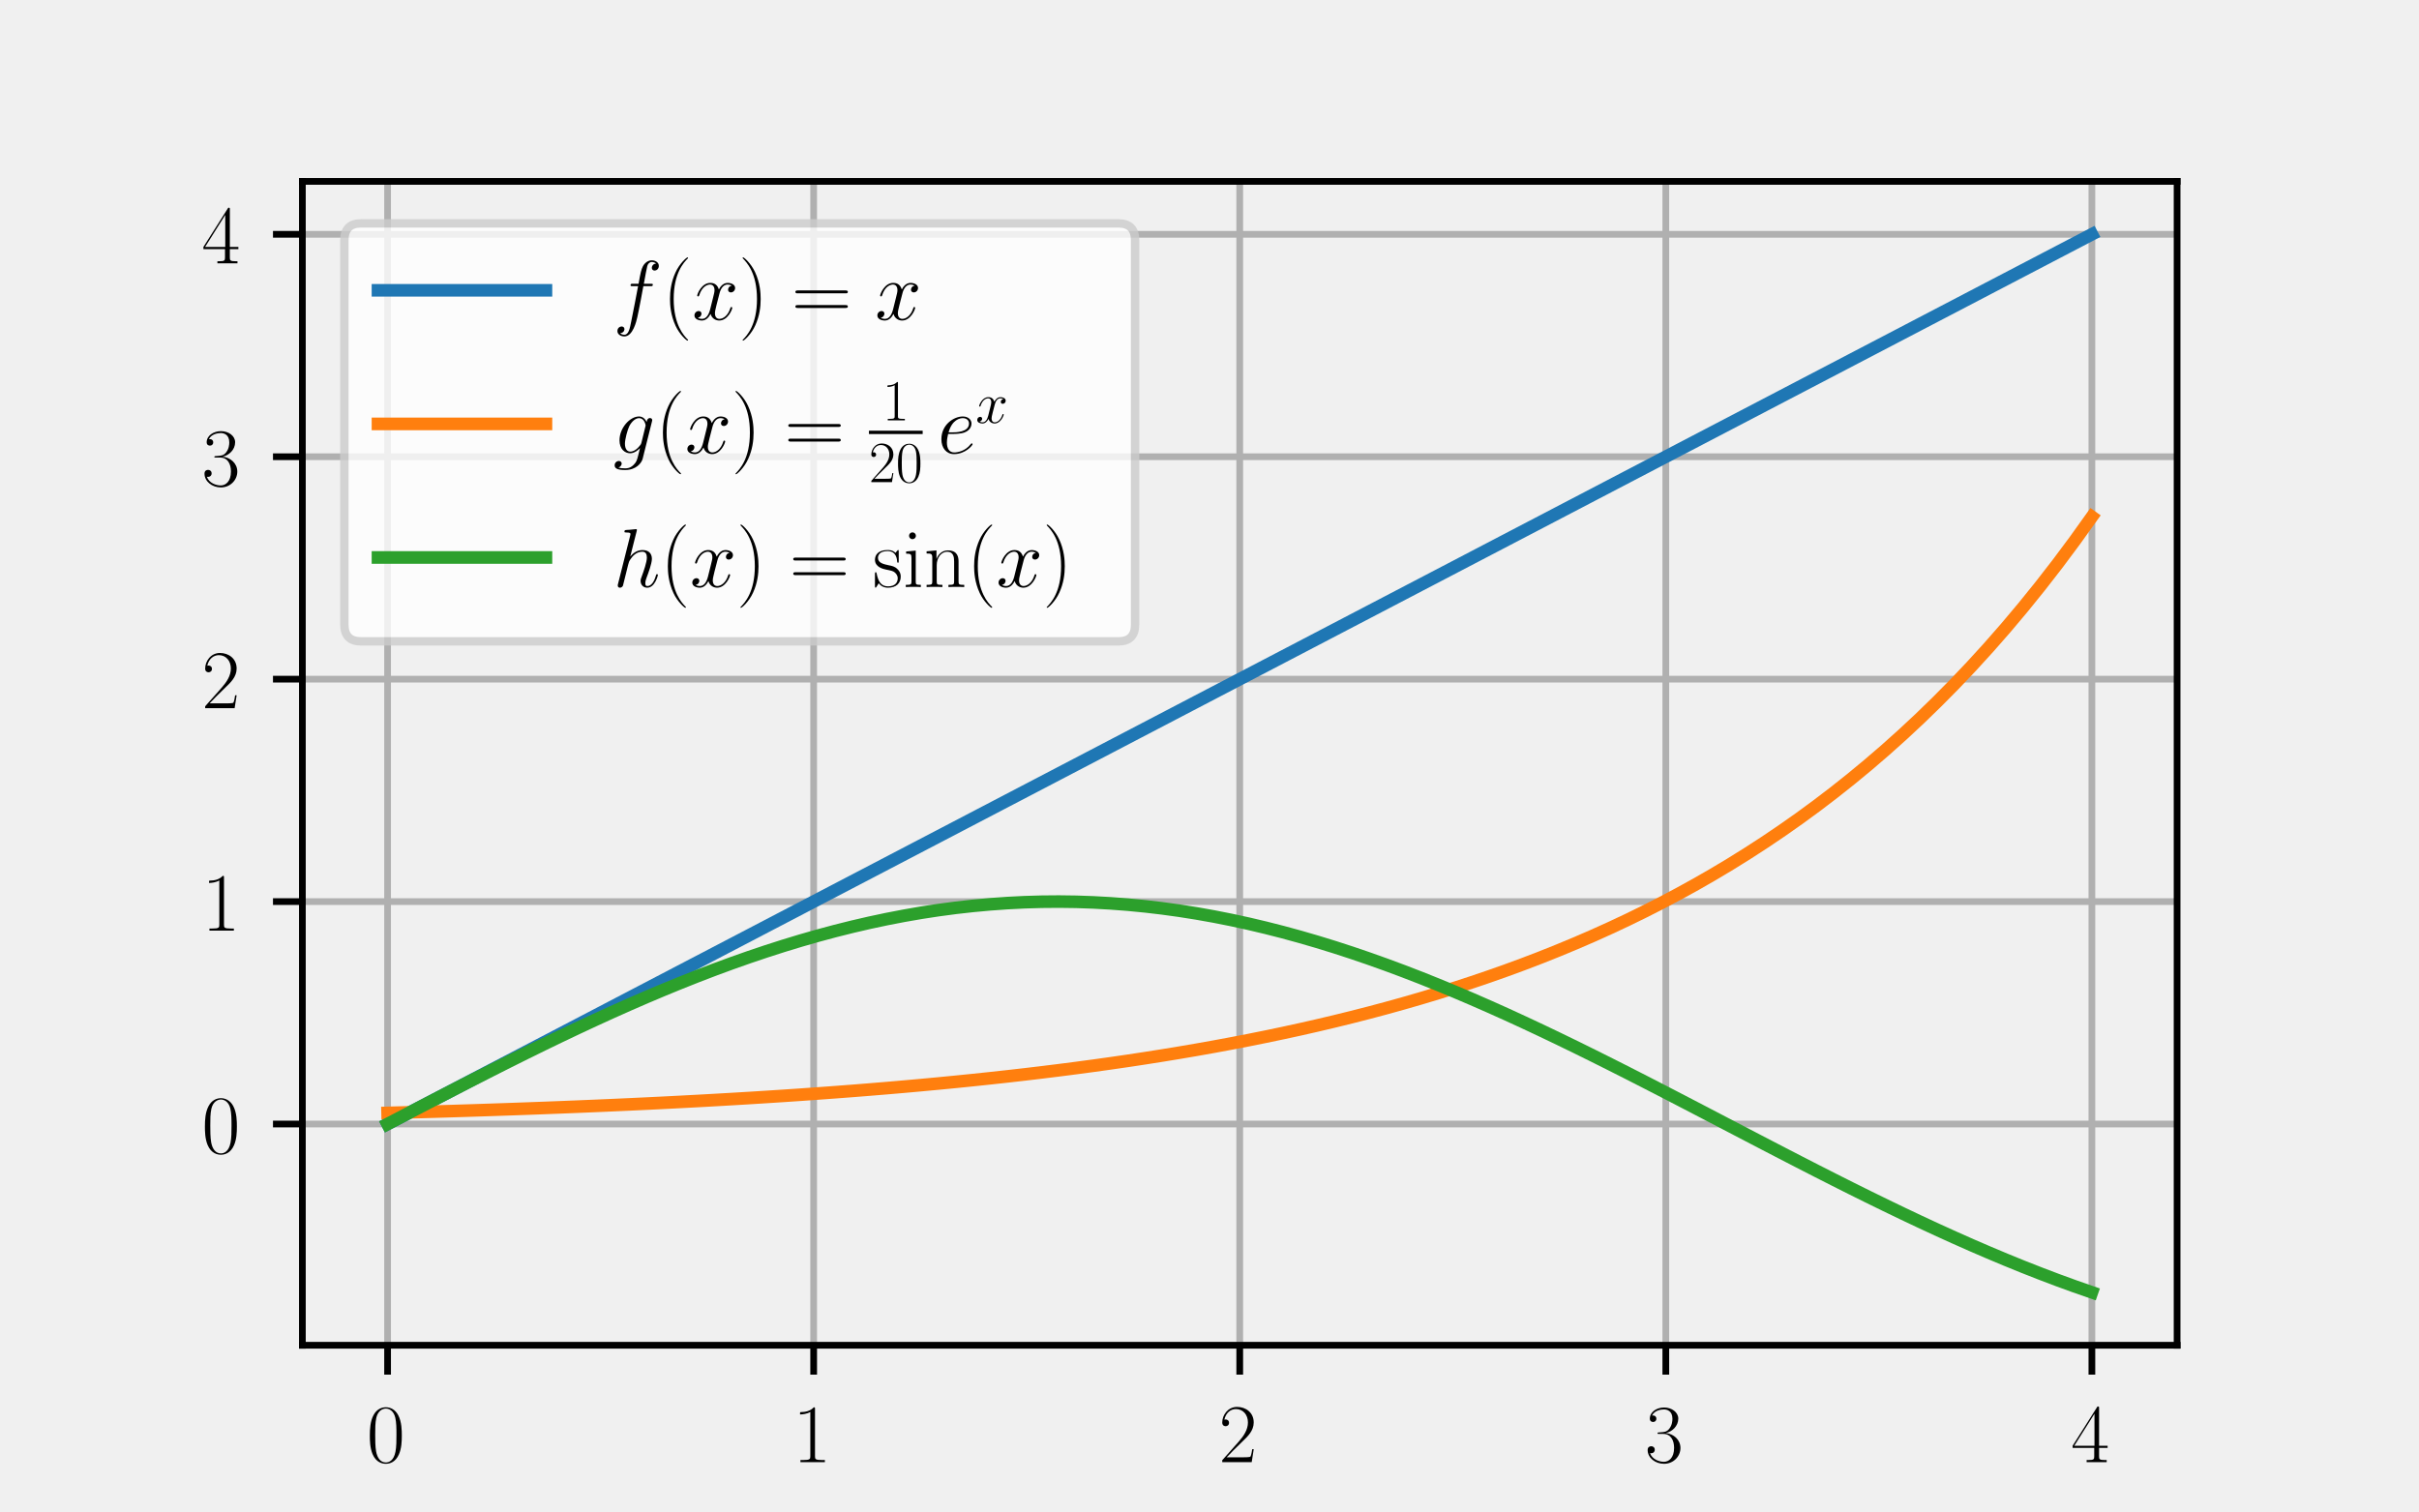
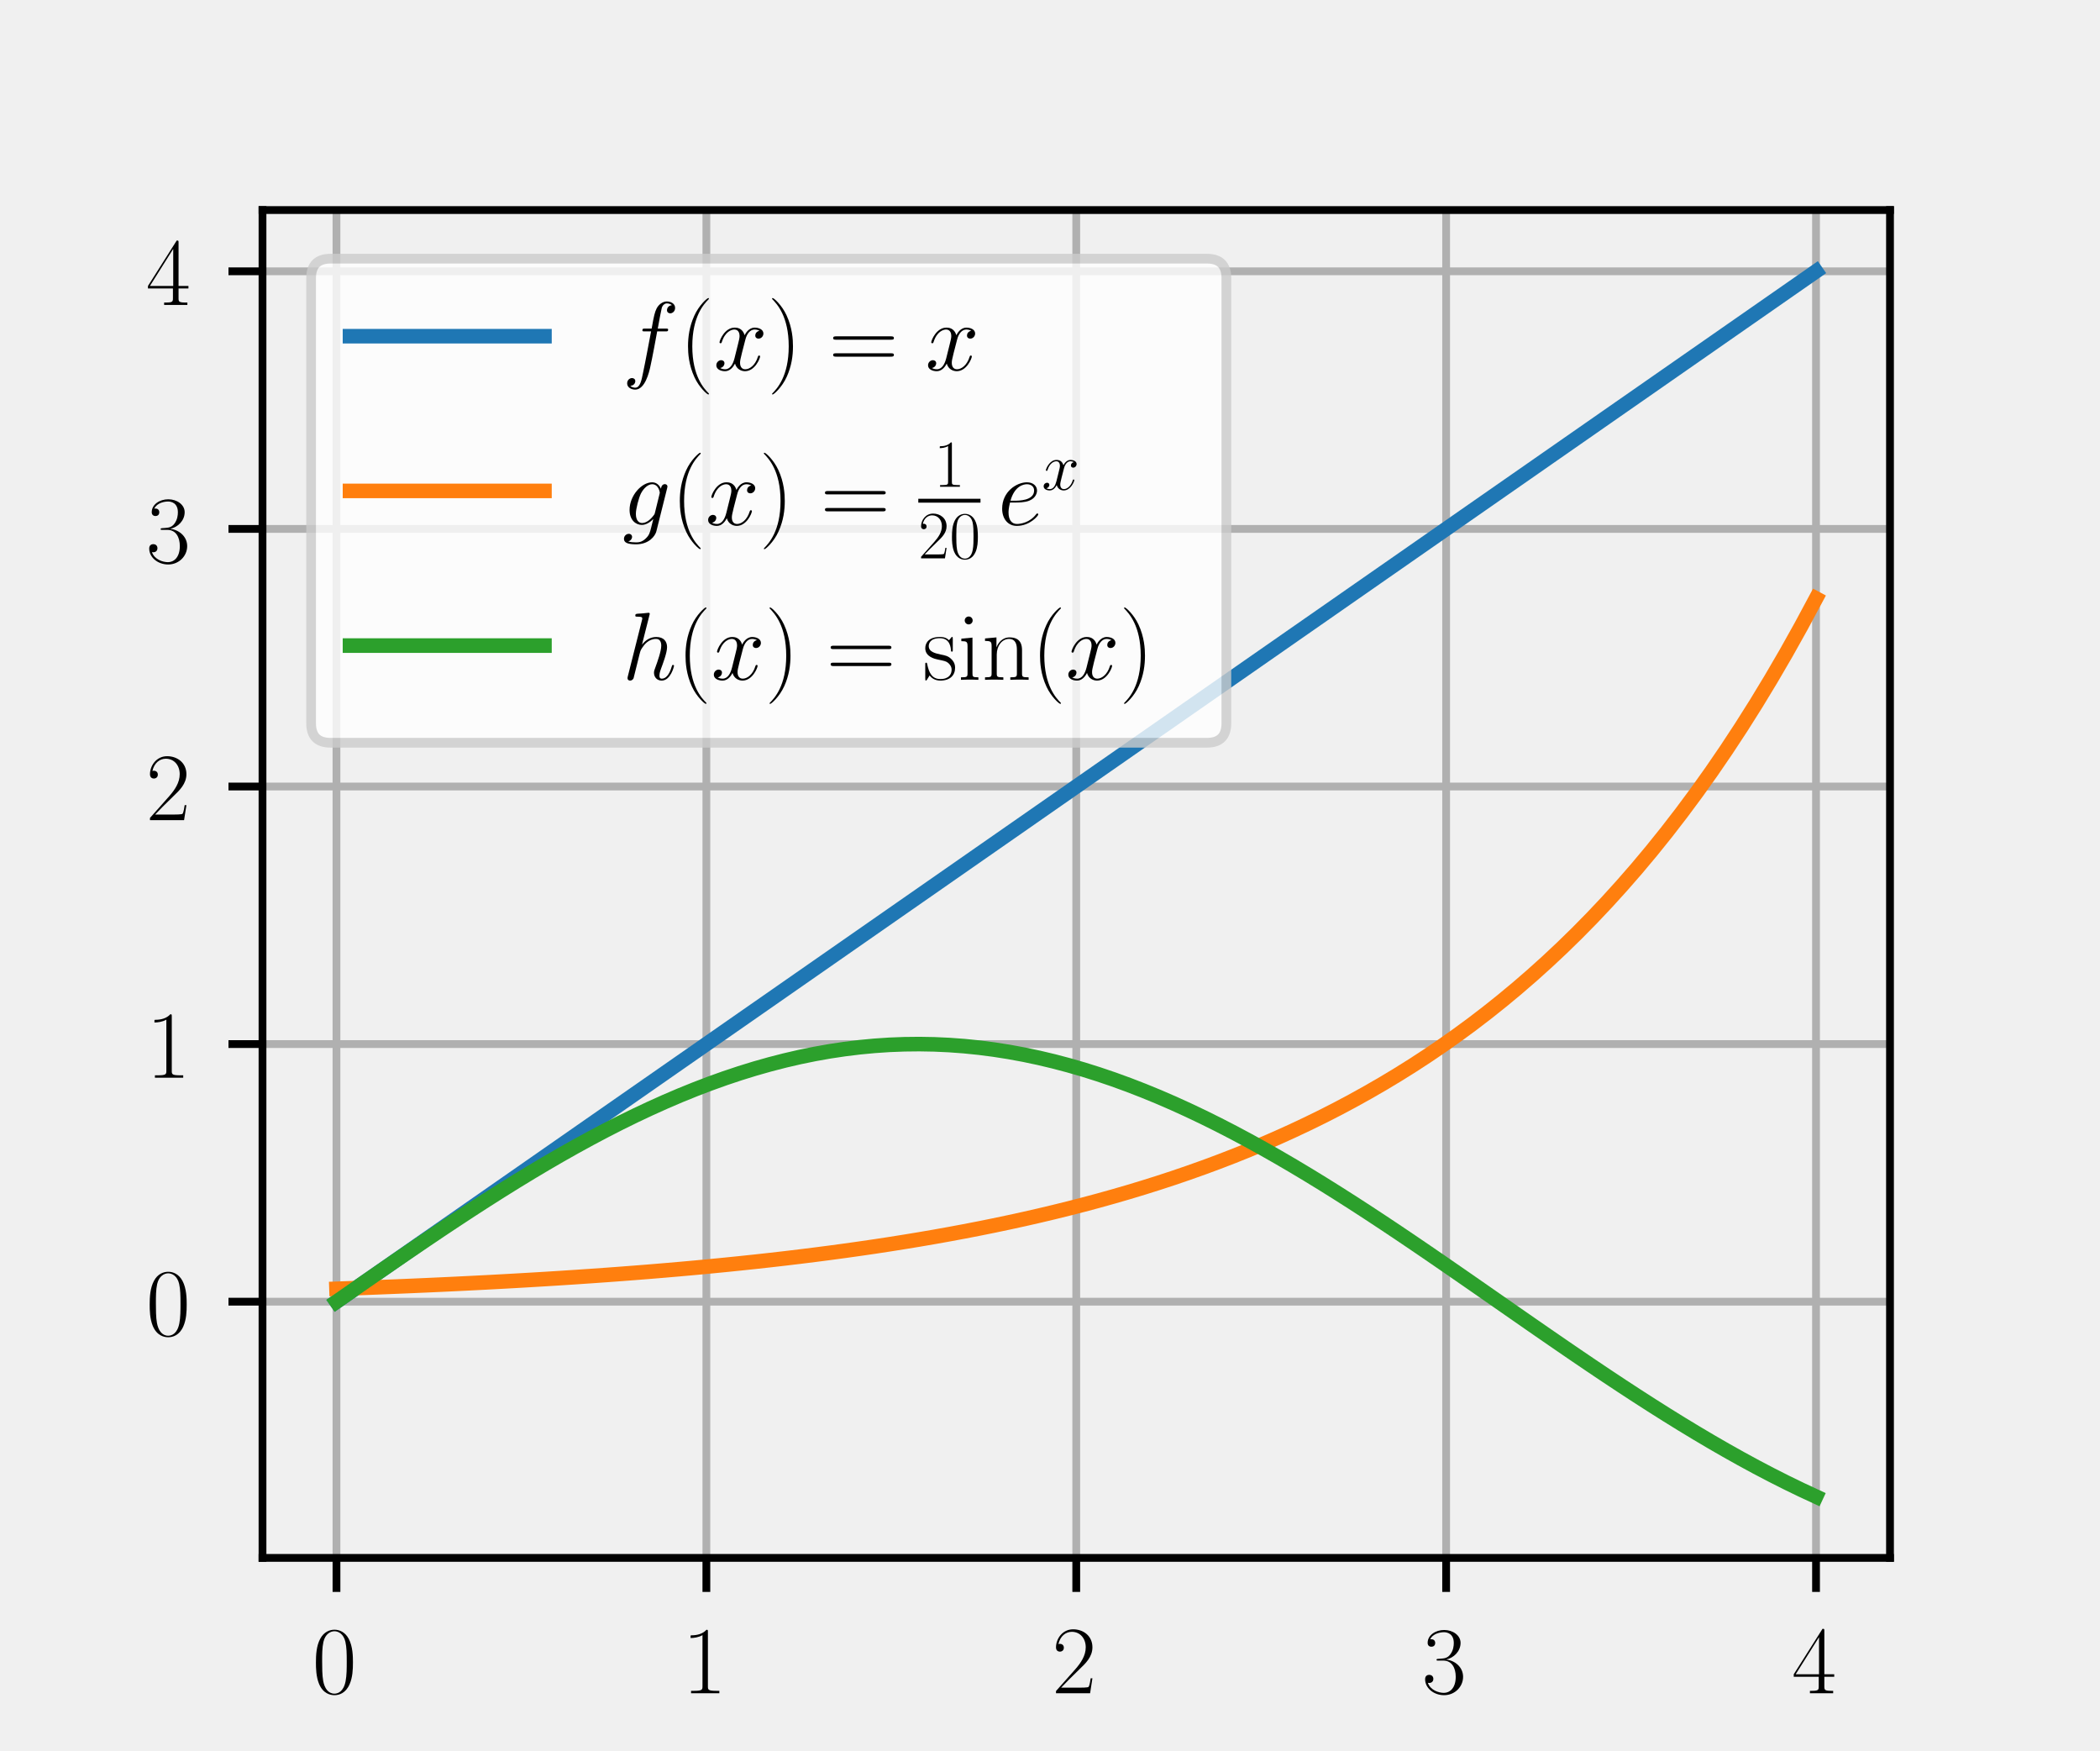
- <svg xmlns="http://www.w3.org/2000/svg" xmlns:xlink="http://www.w3.org/1999/xlink" width="288pt" height="180pt" viewBox="0 0 288 180" version="1.1">
+ <svg xmlns="http://www.w3.org/2000/svg" xmlns:xlink="http://www.w3.org/1999/xlink" width="216pt" height="180pt" viewBox="0 0 216 180" version="1.1">
  <defs>
    <style type="text/css">*{stroke-linejoin: round; stroke-linecap: butt}</style>
  </defs>
  <g id="figure_1">
    <g id="patch_1">
-       <path d="M 0 180  L 288 180  L 288 0  L 0 0  L 0 180  z " style="fill: none" />
+       <path d="M 0 180  L 216 180  L 216 0  L 0 0  L 0 180  z " style="fill: none" />
    </g>
    <g id="axes_1">
      <g id="patch_2">
-         <path d="M 36 160.2  L 259.2 160.2  L 259.2 21.6  L 36 21.6  L 36 160.2  z " style="fill: none" />
+         <path d="M 27 160.2  L 194.4 160.2  L 194.4 21.6  L 27 21.6  L 27 160.2  z " style="fill: none" />
      </g>
      <g id="matplotlib.axis_1">
        <g id="xtick_1">
          <g id="line2d_1">
-             <path d="M 46.145 160.2  L 46.145 21.6  " clip-path="url(#p7aa992597c)" style="fill: none; stroke: #b0b0b0; stroke-width: 0.8; stroke-linecap: square" />
+             <path d="M 34.609 160.2  L 34.609 21.6  " clip-path="url(#pce8ae94ecf)" style="fill: none; stroke: #b0b0b0; stroke-width: 0.8; stroke-linecap: square" />
          </g>
          <g id="line2d_2">
            <defs>
-               <path id="me14496c797" d="M 0 0  L 0 3.5  " style="stroke: #000000; stroke-width: 0.8" />
-             </defs>
-             <g>
-               <use xlink:href="#me14496c797" x="46.145" y="160.2" style="stroke: #000000; stroke-width: 0.8" />
+               <path id="m2f6f4cb714" d="M 0 0  L 0 3.5  " style="stroke: #000000; stroke-width: 0.8" />
+             </defs>
+             <g>
+               <use xlink:href="#m2f6f4cb714" x="34.609" y="160.2" style="stroke: #000000; stroke-width: 0.8" />
            </g>
          </g>
          <g id="text_1">
-             <g transform="translate(43.65479 174.1185) scale(0.1 -0.1)">
+             <g transform="translate(32.11842 174.1185) scale(0.1 -0.1)">
              <defs>
                <path id="CMR17-30" d="M 2688 2025  C 2688 2416 2682 3080 2413 3591  C 2176 4039 1798 4198 1466 4198  C 1158 4198 768 4058 525 3597  C 269 3118 243 2524 243 2025  C 243 1661 250 1106 448 619  C 723 -39 1216 -128 1466 -128  C 1760 -128 2208 -7 2470 600  C 2662 1042 2688 1559 2688 2025  z M 1466 -26  C 1056 -26 813 325 723 812  C 653 1188 653 1738 653 2096  C 653 2588 653 2997 736 3387  C 858 3929 1216 4096 1466 4096  C 1728 4096 2067 3923 2189 3400  C 2272 3036 2278 2607 2278 2096  C 2278 1680 2278 1169 2202 792  C 2067 95 1690 -26 1466 -26  z " transform="scale(0.015625)" />
              </defs>
              <use xlink:href="#CMR17-30" transform="scale(0.996264)" />
            </g>
          </g>
        </g>
        <g id="xtick_2">
          <g id="line2d_3">
-             <path d="M 96.873 160.2  L 96.873 21.6  " clip-path="url(#p7aa992597c)" style="fill: none; stroke: #b0b0b0; stroke-width: 0.8; stroke-linecap: square" />
+             <path d="M 72.655 160.2  L 72.655 21.6  " clip-path="url(#pce8ae94ecf)" style="fill: none; stroke: #b0b0b0; stroke-width: 0.8; stroke-linecap: square" />
          </g>
          <g id="line2d_4">
            <g>
-               <use xlink:href="#me14496c797" x="96.873" y="160.2" style="stroke: #000000; stroke-width: 0.8" />
+               <use xlink:href="#m2f6f4cb714" x="72.655" y="160.2" style="stroke: #000000; stroke-width: 0.8" />
            </g>
          </g>
          <g id="text_2">
-             <g transform="translate(94.38206 174.1185) scale(0.1 -0.1)">
+             <g transform="translate(70.16388 174.1185) scale(0.1 -0.1)">
              <defs>
                <path id="CMR17-31" d="M 1702 4058  C 1702 4192 1696 4192 1606 4192  C 1357 3916 979 3827 621 3827  C 602 3827 570 3827 563 3808  C 557 3795 557 3782 557 3648  C 755 3648 1088 3686 1344 3839  L 1344 461  C 1344 236 1331 160 781 160  L 589 160  L 589 0  C 896 0 1216 0 1523 0  C 1830 0 2150 0 2458 0  L 2458 160  L 2266 160  C 1715 160 1702 230 1702 458  L 1702 4058  z " transform="scale(0.015625)" />
              </defs>
              <use xlink:href="#CMR17-31" transform="scale(0.996264)" />
            </g>
          </g>
        </g>
        <g id="xtick_3">
          <g id="line2d_5">
-             <path d="M 147.6 160.2  L 147.6 21.6  " clip-path="url(#p7aa992597c)" style="fill: none; stroke: #b0b0b0; stroke-width: 0.8; stroke-linecap: square" />
+             <path d="M 110.7 160.2  L 110.7 21.6  " clip-path="url(#pce8ae94ecf)" style="fill: none; stroke: #b0b0b0; stroke-width: 0.8; stroke-linecap: square" />
          </g>
          <g id="line2d_6">
            <g>
-               <use xlink:href="#me14496c797" x="147.6" y="160.2" style="stroke: #000000; stroke-width: 0.8" />
+               <use xlink:href="#m2f6f4cb714" x="110.7" y="160.2" style="stroke: #000000; stroke-width: 0.8" />
            </g>
          </g>
          <g id="text_3">
-             <g transform="translate(145.1093 174.1185) scale(0.1 -0.1)">
+             <g transform="translate(108.2093 174.1185) scale(0.1 -0.1)">
              <defs>
                <path id="CMR17-32" d="M 2669 989  L 2554 989  C 2490 536 2438 459 2413 420  C 2381 369 1920 369 1830 369  L 602 369  C 832 619 1280 1072 1824 1597  C 2214 1967 2669 2402 2669 3035  C 2669 3790 2067 4224 1395 4224  C 691 4224 262 3604 262 3030  C 262 2780 448 2748 525 2748  C 589 2748 781 2787 781 3010  C 781 3207 614 3264 525 3264  C 486 3264 448 3258 422 3245  C 544 3790 915 4058 1306 4058  C 1862 4058 2227 3617 2227 3035  C 2227 2479 1901 2000 1536 1584  L 262 146  L 262 0  L 2515 0  L 2669 989  z " transform="scale(0.015625)" />
              </defs>
              <use xlink:href="#CMR17-32" transform="scale(0.996264)" />
            </g>
          </g>
        </g>
        <g id="xtick_4">
          <g id="line2d_7">
-             <path d="M 198.327 160.2  L 198.327 21.6  " clip-path="url(#p7aa992597c)" style="fill: none; stroke: #b0b0b0; stroke-width: 0.8; stroke-linecap: square" />
+             <path d="M 148.745 160.2  L 148.745 21.6  " clip-path="url(#pce8ae94ecf)" style="fill: none; stroke: #b0b0b0; stroke-width: 0.8; stroke-linecap: square" />
          </g>
          <g id="line2d_8">
            <g>
-               <use xlink:href="#me14496c797" x="198.327" y="160.2" style="stroke: #000000; stroke-width: 0.8" />
+               <use xlink:href="#m2f6f4cb714" x="148.745" y="160.2" style="stroke: #000000; stroke-width: 0.8" />
            </g>
          </g>
          <g id="text_4">
-             <g transform="translate(195.8366 174.1185) scale(0.1 -0.1)">
+             <g transform="translate(146.2548 174.1185) scale(0.1 -0.1)">
              <defs>
                <path id="CMR17-33" d="M 1414 2157  C 1984 2157 2234 1662 2234 1090  C 2234 320 1824 25 1453 25  C 1114 25 563 194 390 693  C 422 680 454 680 486 680  C 640 680 755 782 755 948  C 755 1133 614 1216 486 1216  C 378 1216 211 1165 211 926  C 211 335 787 -128 1466 -128  C 2176 -128 2720 430 2720 1085  C 2720 1707 2208 2157 1600 2227  C 2086 2328 2554 2756 2554 3329  C 2554 3820 2048 4179 1472 4179  C 890 4179 378 3829 378 3329  C 378 3110 544 3072 627 3072  C 762 3072 877 3155 877 3321  C 877 3486 762 3569 627 3569  C 602 3569 570 3569 544 3557  C 730 3959 1235 4032 1459 4032  C 1683 4032 2106 3925 2106 3320  C 2106 3143 2080 2828 1862 2550  C 1670 2304 1453 2304 1242 2284  C 1210 2284 1062 2269 1037 2269  C 992 2263 966 2257 966 2208  C 966 2163 973 2157 1101 2157  L 1414 2157  z " transform="scale(0.015625)" />
              </defs>
              <use xlink:href="#CMR17-33" transform="scale(0.996264)" />
            </g>
          </g>
        </g>
        <g id="xtick_5">
          <g id="line2d_9">
-             <path d="M 249.055 160.2  L 249.055 21.6  " clip-path="url(#p7aa992597c)" style="fill: none; stroke: #b0b0b0; stroke-width: 0.8; stroke-linecap: square" />
+             <path d="M 186.791 160.2  L 186.791 21.6  " clip-path="url(#pce8ae94ecf)" style="fill: none; stroke: #b0b0b0; stroke-width: 0.8; stroke-linecap: square" />
          </g>
          <g id="line2d_10">
            <g>
-               <use xlink:href="#me14496c797" x="249.055" y="160.2" style="stroke: #000000; stroke-width: 0.8" />
+               <use xlink:href="#m2f6f4cb714" x="186.791" y="160.2" style="stroke: #000000; stroke-width: 0.8" />
            </g>
          </g>
          <g id="text_5">
-             <g transform="translate(246.5639 174.1185) scale(0.1 -0.1)">
+             <g transform="translate(184.3002 174.1185) scale(0.1 -0.1)">
              <defs>
                <path id="CMR17-34" d="M 2150 4122  C 2150 4256 2144 4256 2029 4256  L 128 1254  L 128 1088  L 1779 1088  L 1779 457  C 1779 224 1766 160 1318 160  L 1197 160  L 1197 0  C 1402 0 1747 0 1965 0  C 2182 0 2528 0 2733 0  L 2733 160  L 2611 160  C 2163 160 2150 224 2150 457  L 2150 1088  L 2803 1088  L 2803 1254  L 2150 1254  L 2150 4122  z M 1798 3703  L 1798 1254  L 256 1254  L 1798 3703  z " transform="scale(0.015625)" />
              </defs>
              <use xlink:href="#CMR17-34" transform="scale(0.996264)" />
            </g>
          </g>
        </g>
      </g>
      <g id="matplotlib.axis_2">
        <g id="ytick_1">
          <g id="line2d_11">
-             <path d="M 36 133.854  L 259.2 133.854  " clip-path="url(#p7aa992597c)" style="fill: none; stroke: #b0b0b0; stroke-width: 0.8; stroke-linecap: square" />
+             <path d="M 27 133.854  L 194.4 133.854  " clip-path="url(#pce8ae94ecf)" style="fill: none; stroke: #b0b0b0; stroke-width: 0.8; stroke-linecap: square" />
          </g>
          <g id="line2d_12">
            <defs>
-               <path id="m59afa9438f" d="M 0 0  L -3.5 0  " style="stroke: #000000; stroke-width: 0.8" />
-             </defs>
-             <g>
-               <use xlink:href="#m59afa9438f" x="36" y="133.854" style="stroke: #000000; stroke-width: 0.8" />
+               <path id="me699a9e314" d="M 0 0  L -3.5 0  " style="stroke: #000000; stroke-width: 0.8" />
+             </defs>
+             <g>
+               <use xlink:href="#me699a9e314" x="27" y="133.854" style="stroke: #000000; stroke-width: 0.8" />
            </g>
          </g>
          <g id="text_6">
-             <g transform="translate(24.01866 137.3128) scale(0.1 -0.1)">
+             <g transform="translate(15.01867 137.3128) scale(0.1 -0.1)">
              <use xlink:href="#CMR17-30" transform="scale(0.996264)" />
            </g>
          </g>
        </g>
        <g id="ytick_2">
          <g id="line2d_13">
-             <path d="M 36 107.365  L 259.2 107.365  " clip-path="url(#p7aa992597c)" style="fill: none; stroke: #b0b0b0; stroke-width: 0.8; stroke-linecap: square" />
+             <path d="M 27 107.365  L 194.4 107.365  " clip-path="url(#pce8ae94ecf)" style="fill: none; stroke: #b0b0b0; stroke-width: 0.8; stroke-linecap: square" />
          </g>
          <g id="line2d_14">
            <g>
-               <use xlink:href="#m59afa9438f" x="36" y="107.365" style="stroke: #000000; stroke-width: 0.8" />
+               <use xlink:href="#me699a9e314" x="27" y="107.365" style="stroke: #000000; stroke-width: 0.8" />
            </g>
          </g>
          <g id="text_7">
-             <g transform="translate(24.01866 110.8244) scale(0.1 -0.1)">
+             <g transform="translate(15.01867 110.8244) scale(0.1 -0.1)">
              <use xlink:href="#CMR17-31" transform="scale(0.996264)" />
            </g>
          </g>
        </g>
        <g id="ytick_3">
          <g id="line2d_15">
-             <path d="M 36 80.877  L 259.2 80.877  " clip-path="url(#p7aa992597c)" style="fill: none; stroke: #b0b0b0; stroke-width: 0.8; stroke-linecap: square" />
+             <path d="M 27 80.877  L 194.4 80.877  " clip-path="url(#pce8ae94ecf)" style="fill: none; stroke: #b0b0b0; stroke-width: 0.8; stroke-linecap: square" />
          </g>
          <g id="line2d_16">
            <g>
-               <use xlink:href="#m59afa9438f" x="36" y="80.877" style="stroke: #000000; stroke-width: 0.8" />
+               <use xlink:href="#me699a9e314" x="27" y="80.877" style="stroke: #000000; stroke-width: 0.8" />
            </g>
          </g>
          <g id="text_8">
-             <g transform="translate(24.01866 84.33601) scale(0.1 -0.1)">
+             <g transform="translate(15.01867 84.33601) scale(0.1 -0.1)">
              <use xlink:href="#CMR17-32" transform="scale(0.996264)" />
            </g>
          </g>
        </g>
        <g id="ytick_4">
          <g id="line2d_17">
-             <path d="M 36 54.388  L 259.2 54.388  " clip-path="url(#p7aa992597c)" style="fill: none; stroke: #b0b0b0; stroke-width: 0.8; stroke-linecap: square" />
+             <path d="M 27 54.388  L 194.4 54.388  " clip-path="url(#pce8ae94ecf)" style="fill: none; stroke: #b0b0b0; stroke-width: 0.8; stroke-linecap: square" />
          </g>
          <g id="line2d_18">
            <g>
-               <use xlink:href="#m59afa9438f" x="36" y="54.388" style="stroke: #000000; stroke-width: 0.8" />
+               <use xlink:href="#me699a9e314" x="27" y="54.388" style="stroke: #000000; stroke-width: 0.8" />
            </g>
          </g>
          <g id="text_9">
-             <g transform="translate(24.01866 57.84763) scale(0.1 -0.1)">
+             <g transform="translate(15.01867 57.84763) scale(0.1 -0.1)">
              <use xlink:href="#CMR17-33" transform="scale(0.996264)" />
            </g>
          </g>
        </g>
        <g id="ytick_5">
          <g id="line2d_19">
-             <path d="M 36 27.9  L 259.2 27.9  " clip-path="url(#p7aa992597c)" style="fill: none; stroke: #b0b0b0; stroke-width: 0.8; stroke-linecap: square" />
+             <path d="M 27 27.9  L 194.4 27.9  " clip-path="url(#pce8ae94ecf)" style="fill: none; stroke: #b0b0b0; stroke-width: 0.8; stroke-linecap: square" />
          </g>
          <g id="line2d_20">
            <g>
-               <use xlink:href="#m59afa9438f" x="36" y="27.9" style="stroke: #000000; stroke-width: 0.8" />
+               <use xlink:href="#me699a9e314" x="27" y="27.9" style="stroke: #000000; stroke-width: 0.8" />
            </g>
          </g>
          <g id="text_10">
-             <g transform="translate(24.01866 31.35925) scale(0.1 -0.1)">
+             <g transform="translate(15.01867 31.35925) scale(0.1 -0.1)">
              <use xlink:href="#CMR17-34" transform="scale(0.996264)" />
            </g>
          </g>
        </g>
      </g>
      <g id="line2d_21">
-         <path d="M 46.145 133.854  L 48.195 132.783  L 50.245 131.713  L 52.294 130.643  L 54.344 129.573  L 56.393 128.502  L 58.443 127.432  L 60.493 126.362  L 62.542 125.292  L 64.592 124.221  L 66.641 123.151  L 68.691 122.081  L 70.74 121.011  L 72.79 119.94  L 74.84 118.87  L 76.889 117.8  L 78.939 116.73  L 80.988 115.659  L 83.038 114.589  L 85.088 113.519  L 87.137 112.449  L 89.187 111.379  L 91.236 110.308  L 93.286 109.238  L 95.336 108.168  L 97.385 107.098  L 99.435 106.027  L 101.484 104.957  L 103.534 103.887  L 105.583 102.817  L 107.633 101.746  L 109.683 100.676  L 111.732 99.606  L 113.782 98.536  L 115.831 97.465  L 117.881 96.395  L 119.931 95.325  L 121.98 94.255  L 124.03 93.184  L 126.079 92.114  L 128.129 91.044  L 130.179 89.974  L 132.228 88.904  L 134.278 87.833  L 136.327 86.763  L 138.377 85.693  L 140.426 84.623  L 142.476 83.552  L 144.526 82.482  L 146.575 81.412  L 148.625 80.342  L 150.674 79.271  L 152.724 78.201  L 154.774 77.131  L 156.823 76.061  L 158.873 74.99  L 160.922 73.92  L 162.972 72.85  L 165.021 71.78  L 167.071 70.71  L 169.121 69.639  L 171.17 68.569  L 173.22 67.499  L 175.269 66.429  L 177.319 65.358  L 179.369 64.288  L 181.418 63.218  L 183.468 62.148  L 185.517 61.077  L 187.567 60.007  L 189.617 58.937  L 191.666 57.867  L 193.716 56.796  L 195.765 55.726  L 197.815 54.656  L 199.864 53.586  L 201.914 52.515  L 203.964 51.445  L 206.013 50.375  L 208.063 49.305  L 210.112 48.235  L 212.162 47.164  L 214.212 46.094  L 216.261 45.024  L 218.311 43.954  L 220.36 42.883  L 222.41 41.813  L 224.46 40.743  L 226.509 39.673  L 228.559 38.602  L 230.608 37.532  L 232.658 36.462  L 234.707 35.392  L 236.757 34.321  L 238.807 33.251  L 240.856 32.181  L 242.906 31.111  L 244.955 30.04  L 247.005 28.97  L 249.055 27.9  " clip-path="url(#p7aa992597c)" style="fill: none; stroke: #1f77b4; stroke-width: 1.5; stroke-linecap: square" />
+         <path d="M 34.609 133.854  L 36.146 132.783  L 37.683 131.713  L 39.221 130.643  L 40.758 129.573  L 42.295 128.502  L 43.832 127.432  L 45.369 126.362  L 46.907 125.292  L 48.444 124.221  L 49.981 123.151  L 51.518 122.081  L 53.055 121.011  L 54.593 119.94  L 56.13 118.87  L 57.667 117.8  L 59.204 116.73  L 60.741 115.659  L 62.279 114.589  L 63.816 113.519  L 65.353 112.449  L 66.89 111.379  L 68.427 110.308  L 69.964 109.238  L 71.502 108.168  L 73.039 107.098  L 74.576 106.027  L 76.113 104.957  L 77.65 103.887  L 79.188 102.817  L 80.725 101.746  L 82.262 100.676  L 83.799 99.606  L 85.336 98.536  L 86.874 97.465  L 88.411 96.395  L 89.948 95.325  L 91.485 94.255  L 93.022 93.184  L 94.56 92.114  L 96.097 91.044  L 97.634 89.974  L 99.171 88.904  L 100.708 87.833  L 102.245 86.763  L 103.783 85.693  L 105.32 84.623  L 106.857 83.552  L 108.394 82.482  L 109.931 81.412  L 111.469 80.342  L 113.006 79.271  L 114.543 78.201  L 116.08 77.131  L 117.617 76.061  L 119.155 74.99  L 120.692 73.92  L 122.229 72.85  L 123.766 71.78  L 125.303 70.71  L 126.84 69.639  L 128.378 68.569  L 129.915 67.499  L 131.452 66.429  L 132.989 65.358  L 134.526 64.288  L 136.064 63.218  L 137.601 62.148  L 139.138 61.077  L 140.675 60.007  L 142.212 58.937  L 143.75 57.867  L 145.287 56.796  L 146.824 55.726  L 148.361 54.656  L 149.898 53.586  L 151.436 52.515  L 152.973 51.445  L 154.51 50.375  L 156.047 49.305  L 157.584 48.235  L 159.121 47.164  L 160.659 46.094  L 162.196 45.024  L 163.733 43.954  L 165.27 42.883  L 166.807 41.813  L 168.345 40.743  L 169.882 39.673  L 171.419 38.602  L 172.956 37.532  L 174.493 36.462  L 176.031 35.392  L 177.568 34.321  L 179.105 33.251  L 180.642 32.181  L 182.179 31.111  L 183.717 30.04  L 185.254 28.97  L 186.791 27.9  " clip-path="url(#pce8ae94ecf)" style="fill: none; stroke: #1f77b4; stroke-width: 1.5; stroke-linecap: square" />
      </g>
      <g id="line2d_22">
-         <path d="M 46.145 132.529  L 48.195 132.475  L 50.245 132.418  L 52.294 132.358  L 54.344 132.297  L 56.393 132.233  L 58.443 132.166  L 60.493 132.096  L 62.542 132.024  L 64.592 131.948  L 66.641 131.87  L 68.691 131.788  L 70.74 131.703  L 72.79 131.614  L 74.84 131.522  L 76.889 131.426  L 78.939 131.326  L 80.988 131.221  L 83.038 131.113  L 85.088 131  L 87.137 130.882  L 89.187 130.76  L 91.236 130.632  L 93.286 130.499  L 95.336 130.361  L 97.385 130.217  L 99.435 130.067  L 101.484 129.911  L 103.534 129.748  L 105.583 129.579  L 107.633 129.403  L 109.683 129.219  L 111.732 129.028  L 113.782 128.829  L 115.831 128.622  L 117.881 128.406  L 119.931 128.182  L 121.98 127.948  L 124.03 127.704  L 126.079 127.451  L 128.129 127.187  L 130.179 126.912  L 132.228 126.626  L 134.278 126.328  L 136.327 126.017  L 138.377 125.694  L 140.426 125.358  L 142.476 125.008  L 144.526 124.643  L 146.575 124.263  L 148.625 123.868  L 150.674 123.456  L 152.724 123.027  L 154.774 122.581  L 156.823 122.116  L 158.873 121.632  L 160.922 121.128  L 162.972 120.603  L 165.021 120.057  L 167.071 119.488  L 169.121 118.896  L 171.17 118.279  L 173.22 117.637  L 175.269 116.968  L 177.319 116.272  L 179.369 115.547  L 181.418 114.793  L 183.468 114.007  L 185.517 113.188  L 187.567 112.336  L 189.617 111.449  L 191.666 110.525  L 193.716 109.564  L 195.765 108.562  L 197.815 107.519  L 199.864 106.433  L 201.914 105.303  L 203.964 104.126  L 206.013 102.9  L 208.063 101.624  L 210.112 100.295  L 212.162 98.911  L 214.212 97.47  L 216.261 95.97  L 218.311 94.408  L 220.36 92.782  L 222.41 91.088  L 224.46 89.325  L 226.509 87.489  L 228.559 85.578  L 230.608 83.587  L 232.658 81.515  L 234.707 79.357  L 236.757 77.11  L 238.807 74.77  L 240.856 72.334  L 242.906 69.797  L 244.955 67.156  L 247.005 64.406  L 249.055 61.543  " clip-path="url(#p7aa992597c)" style="fill: none; stroke: #ff7f0e; stroke-width: 1.5; stroke-linecap: square" />
+         <path d="M 34.609 132.529  L 36.146 132.475  L 37.683 132.418  L 39.221 132.358  L 40.758 132.297  L 42.295 132.233  L 43.832 132.166  L 45.369 132.096  L 46.907 132.024  L 48.444 131.948  L 49.981 131.87  L 51.518 131.788  L 53.055 131.703  L 54.593 131.614  L 56.13 131.522  L 57.667 131.426  L 59.204 131.326  L 60.741 131.221  L 62.279 131.113  L 63.816 131  L 65.353 130.882  L 66.89 130.76  L 68.427 130.632  L 69.964 130.499  L 71.502 130.361  L 73.039 130.217  L 74.576 130.067  L 76.113 129.911  L 77.65 129.748  L 79.188 129.579  L 80.725 129.403  L 82.262 129.219  L 83.799 129.028  L 85.336 128.829  L 86.874 128.622  L 88.411 128.406  L 89.948 128.182  L 91.485 127.948  L 93.022 127.704  L 94.56 127.451  L 96.097 127.187  L 97.634 126.912  L 99.171 126.626  L 100.708 126.328  L 102.245 126.017  L 103.783 125.694  L 105.32 125.358  L 106.857 125.008  L 108.394 124.643  L 109.931 124.263  L 111.469 123.868  L 113.006 123.456  L 114.543 123.027  L 116.08 122.581  L 117.617 122.116  L 119.155 121.632  L 120.692 121.128  L 122.229 120.603  L 123.766 120.057  L 125.303 119.488  L 126.84 118.896  L 128.378 118.279  L 129.915 117.637  L 131.452 116.968  L 132.989 116.272  L 134.526 115.547  L 136.064 114.793  L 137.601 114.007  L 139.138 113.188  L 140.675 112.336  L 142.212 111.449  L 143.75 110.525  L 145.287 109.564  L 146.824 108.562  L 148.361 107.519  L 149.898 106.433  L 151.436 105.303  L 152.973 104.126  L 154.51 102.9  L 156.047 101.624  L 157.584 100.295  L 159.121 98.911  L 160.659 97.47  L 162.196 95.97  L 163.733 94.408  L 165.27 92.782  L 166.807 91.088  L 168.345 89.325  L 169.882 87.489  L 171.419 85.578  L 172.956 83.587  L 174.493 81.515  L 176.031 79.357  L 177.568 77.11  L 179.105 74.77  L 180.642 72.334  L 182.179 69.797  L 183.717 67.156  L 185.254 64.406  L 186.791 61.543  " clip-path="url(#pce8ae94ecf)" style="fill: none; stroke: #ff7f0e; stroke-width: 1.5; stroke-linecap: square" />
      </g>
      <g id="line2d_23">
-         <path d="M 46.145 133.854  L 48.195 132.784  L 50.245 131.715  L 52.294 130.651  L 54.344 129.591  L 56.393 128.539  L 58.443 127.495  L 60.493 126.461  L 62.542 125.44  L 64.592 124.432  L 66.641 123.44  L 68.691 122.465  L 70.74 121.508  L 72.79 120.571  L 74.84 119.657  L 76.889 118.765  L 78.939 117.898  L 80.988 117.057  L 83.038 116.243  L 85.088 115.458  L 87.137 114.703  L 89.187 113.98  L 91.236 113.289  L 93.286 112.631  L 95.336 112.008  L 97.385 111.421  L 99.435 110.87  L 101.484 110.357  L 103.534 109.882  L 105.583 109.447  L 107.633 109.051  L 109.683 108.695  L 111.732 108.381  L 113.782 108.108  L 115.831 107.878  L 117.881 107.69  L 119.931 107.544  L 121.98 107.441  L 124.03 107.382  L 126.079 107.365  L 128.129 107.392  L 130.179 107.463  L 132.228 107.576  L 134.278 107.732  L 136.327 107.931  L 138.377 108.172  L 140.426 108.455  L 142.476 108.779  L 144.526 109.144  L 146.575 109.55  L 148.625 109.995  L 150.674 110.48  L 152.724 111.002  L 154.774 111.562  L 156.823 112.158  L 158.873 112.789  L 160.922 113.455  L 162.972 114.155  L 165.021 114.886  L 167.071 115.648  L 169.121 116.44  L 171.17 117.261  L 173.22 118.108  L 175.269 118.982  L 177.319 119.879  L 179.369 120.799  L 181.418 121.741  L 183.468 122.703  L 185.517 123.682  L 187.567 124.678  L 189.617 125.69  L 191.666 126.714  L 193.716 127.75  L 195.765 128.796  L 197.815 129.851  L 199.864 130.912  L 201.914 131.977  L 203.964 133.046  L 206.013 134.116  L 208.063 135.186  L 210.112 136.254  L 212.162 137.317  L 214.212 138.375  L 216.261 139.426  L 218.311 140.467  L 220.36 141.498  L 222.41 142.516  L 224.46 143.52  L 226.509 144.508  L 228.559 145.479  L 230.608 146.431  L 232.658 147.362  L 234.707 148.272  L 236.757 149.157  L 238.807 150.018  L 240.856 150.853  L 242.906 151.659  L 244.955 152.437  L 247.005 153.184  L 249.055 153.9  " clip-path="url(#p7aa992597c)" style="fill: none; stroke: #2ca02c; stroke-width: 1.5; stroke-linecap: square" />
+         <path d="M 34.609 133.854  L 36.146 132.784  L 37.683 131.715  L 39.221 130.651  L 40.758 129.591  L 42.295 128.539  L 43.832 127.495  L 45.369 126.461  L 46.907 125.44  L 48.444 124.432  L 49.981 123.44  L 51.518 122.465  L 53.055 121.508  L 54.593 120.571  L 56.13 119.657  L 57.667 118.765  L 59.204 117.898  L 60.741 117.057  L 62.279 116.243  L 63.816 115.458  L 65.353 114.703  L 66.89 113.98  L 68.427 113.289  L 69.964 112.631  L 71.502 112.008  L 73.039 111.421  L 74.576 110.87  L 76.113 110.357  L 77.65 109.882  L 79.188 109.447  L 80.725 109.051  L 82.262 108.695  L 83.799 108.381  L 85.336 108.108  L 86.874 107.878  L 88.411 107.69  L 89.948 107.544  L 91.485 107.441  L 93.022 107.382  L 94.56 107.365  L 96.097 107.392  L 97.634 107.463  L 99.171 107.576  L 100.708 107.732  L 102.245 107.931  L 103.783 108.172  L 105.32 108.455  L 106.857 108.779  L 108.394 109.144  L 109.931 109.55  L 111.469 109.995  L 113.006 110.48  L 114.543 111.002  L 116.08 111.562  L 117.617 112.158  L 119.155 112.789  L 120.692 113.455  L 122.229 114.155  L 123.766 114.886  L 125.303 115.648  L 126.84 116.44  L 128.378 117.261  L 129.915 118.108  L 131.452 118.982  L 132.989 119.879  L 134.526 120.799  L 136.064 121.741  L 137.601 122.703  L 139.138 123.682  L 140.675 124.678  L 142.212 125.69  L 143.75 126.714  L 145.287 127.75  L 146.824 128.796  L 148.361 129.851  L 149.898 130.912  L 151.436 131.977  L 152.973 133.046  L 154.51 134.116  L 156.047 135.186  L 157.584 136.254  L 159.121 137.317  L 160.659 138.375  L 162.196 139.426  L 163.733 140.467  L 165.27 141.498  L 166.807 142.516  L 168.345 143.52  L 169.882 144.508  L 171.419 145.479  L 172.956 146.431  L 174.493 147.362  L 176.031 148.272  L 177.568 149.157  L 179.105 150.018  L 180.642 150.853  L 182.179 151.659  L 183.717 152.437  L 185.254 153.184  L 186.791 153.9  " clip-path="url(#pce8ae94ecf)" style="fill: none; stroke: #2ca02c; stroke-width: 1.5; stroke-linecap: square" />
      </g>
      <g id="patch_3">
-         <path d="M 36 160.2  L 36 21.6  " style="fill: none; stroke: #000000; stroke-width: 0.8; stroke-linejoin: miter; stroke-linecap: square" />
+         <path d="M 27 160.2  L 27 21.6  " style="fill: none; stroke: #000000; stroke-width: 0.8; stroke-linejoin: miter; stroke-linecap: square" />
      </g>
      <g id="patch_4">
-         <path d="M 259.2 160.2  L 259.2 21.6  " style="fill: none; stroke: #000000; stroke-width: 0.8; stroke-linejoin: miter; stroke-linecap: square" />
+         <path d="M 194.4 160.2  L 194.4 21.6  " style="fill: none; stroke: #000000; stroke-width: 0.8; stroke-linejoin: miter; stroke-linecap: square" />
      </g>
      <g id="patch_5">
-         <path d="M 36 160.2  L 259.2 160.2  " style="fill: none; stroke: #000000; stroke-width: 0.8; stroke-linejoin: miter; stroke-linecap: square" />
+         <path d="M 27 160.2  L 194.4 160.2  " style="fill: none; stroke: #000000; stroke-width: 0.8; stroke-linejoin: miter; stroke-linecap: square" />
      </g>
      <g id="patch_6">
-         <path d="M 36 21.6  L 259.2 21.6  " style="fill: none; stroke: #000000; stroke-width: 0.8; stroke-linejoin: miter; stroke-linecap: square" />
+         <path d="M 27 21.6  L 194.4 21.6  " style="fill: none; stroke: #000000; stroke-width: 0.8; stroke-linejoin: miter; stroke-linecap: square" />
      </g>
      <g id="legend_1">
        <g id="patch_7">
-           <path d="M 43 76.378  L 133.141 76.378  Q 135.141 76.378 135.141 74.378  L 135.141 28.6  Q 135.141 26.6 133.141 26.6  L 43 26.6  Q 41 26.6 41 28.6  L 41 74.378  Q 41 76.378 43 76.378  z " style="fill: #ffffff; opacity: 0.8; stroke: #cccccc; stroke-linejoin: miter" />
+           <path d="M 34 76.378  L 124.141 76.378  Q 126.141 76.378 126.141 74.378  L 126.141 28.6  Q 126.141 26.6 124.141 26.6  L 34 26.6  Q 32 26.6 32 28.6  L 32 74.378  Q 32 76.378 34 76.378  z " style="fill: #ffffff; opacity: 0.8; stroke: #cccccc; stroke-linejoin: miter" />
        </g>
        <g id="line2d_24">
-           <path d="M 45 34.572  L 55 34.572  L 65 34.572  " style="fill: none; stroke: #1f77b4; stroke-width: 1.5; stroke-linecap: square" />
+           <path d="M 36 34.572  L 46 34.572  L 56 34.572  " style="fill: none; stroke: #1f77b4; stroke-width: 1.5; stroke-linecap: square" />
        </g>
        <g id="text_11">
-           <g transform="translate(73 38.07198) scale(0.1 -0.1)">
+           <g transform="translate(64 38.07198) scale(0.1 -0.1)">
            <defs>
              <path id="CMMI12-66" d="M 2854 2566  C 2982 2566 3034 2566 3034 2688  C 3034 2752 2982 2752 2867 2752  L 2349 2752  C 2470 3429 2560 3897 2611 4107  C 2650 4265 2784 4416 2950 4416  C 3085 4416 3219 4358 3283 4298  C 3034 4272 2957 4082 2957 3969  C 2957 3837 3053 3759 3174 3759  C 3302 3759 3494 3870 3494 4119  C 3494 4393 3226 4544 2944 4544  C 2669 4544 2400 4334 2272 4078  C 2157 3848 2093 3611 1946 2752  L 1517 2752  C 1395 2752 1331 2752 1331 2637  C 1331 2566 1370 2566 1498 2566  L 1907 2566  C 1792 1976 1530 542 1382 -137  C 1274 -689 1178 -1152 858 -1152  C 838 -1152 653 -1152 538 -1031  C 864 -1005 864 -726 864 -720  C 864 -593 768 -517 646 -517  C 518 -517 326 -625 326 -867  C 326 -1140 608 -1280 858 -1280  C 1510 -1280 1779 -118 1850 199  C 1965 688 2278 2376 2310 2566  L 2854 2566  z " transform="scale(0.015625)" />
              <path id="CMR17-28" d="M 1958 -1561  C 1958 -1555 1958 -1542 1939 -1523  C 1645 -1224 858 -407 858 1581  C 858 3569 1632 4379 1946 4697  C 1946 4704 1958 4717 1958 4736  C 1958 4755 1939 4768 1914 4768  C 1843 4768 1299 4296 986 3594  C 666 2887 576 2199 576 1588  C 576 1128 621 351 1005 -471  C 1312 -1135 1837 -1600 1914 -1600  C 1946 -1600 1958 -1587 1958 -1561  z " transform="scale(0.015625)" />
              <path id="CMMI12-78" d="M 3034 2606  C 2829 2567 2752 2414 2752 2293  C 2752 2139 2874 2088 2963 2088  C 3155 2088 3290 2254 3290 2427  C 3290 2695 2982 2816 2714 2816  C 2323 2816 2106 2433 2048 2312  C 1901 2816 1504 2816 1389 2816  C 736 2816 390 1980 390 1839  C 390 1814 416 1782 461 1782  C 512 1782 525 1820 538 1846  C 755 2555 1184 2689 1370 2689  C 1658 2689 1715 2420 1715 2267  C 1715 2127 1677 1980 1600 1673  L 1382 798  C 1286 415 1101 64 762 64  C 730 64 570 64 435 147  C 666 192 717 383 717 460  C 717 588 621 664 499 664  C 346 664 179 530 179 326  C 179 57 480 -64 755 -64  C 1062 -64 1280 179 1414 441  C 1517 64 1837 -64 2074 -64  C 2726 -64 3072 773 3072 913  C 3072 945 3046 971 3008 971  C 2950 971 2944 939 2925 888  C 2752 326 2381 64 2093 64  C 1869 64 1747 230 1747 492  C 1747 632 1773 734 1875 1156  L 2099 2024  C 2195 2408 2413 2689 2707 2689  C 2720 2689 2899 2689 3034 2606  z " transform="scale(0.015625)" />
              <path id="CMR17-29" d="M 1683 1581  C 1683 2040 1638 2817 1254 3639  C 947 4303 422 4768 346 4768  C 326 4768 301 4761 301 4729  C 301 4717 307 4710 314 4697  C 621 4378 1402 3568 1402 1584  C 1402 -407 627 -1217 314 -1537  C 307 -1549 301 -1556 301 -1568  C 301 -1600 326 -1600 346 -1600  C 416 -1600 960 -1128 1274 -426  C 1594 281 1683 969 1683 1581  z " transform="scale(0.015625)" />
              <path id="CMR17-3d" d="M 4115 2017  C 4211 2017 4307 2017 4307 2125  C 4307 2240 4198 2240 4090 2240  L 512 2240  C 403 2240 294 2240 294 2125  C 294 2017 390 2017 486 2017  L 4115 2017  z M 4090 896  C 4198 896 4307 896 4307 1011  C 4307 1119 4211 1119 4115 1119  L 486 1119  C 390 1119 294 1119 294 1011  C 294 896 403 896 512 896  L 4090 896  z " transform="scale(0.015625)" />
            </defs>
            <use xlink:href="#CMMI12-66" transform="scale(0.996264)" />
            <use xlink:href="#CMR17-28" transform="translate(58.72031 0) scale(0.996264)" />
            <use xlink:href="#CMMI12-78" transform="translate(94.00107 0) scale(0.996264)" />
            <use xlink:href="#CMR17-29" transform="translate(149.4351 0) scale(0.996264)" />
            <use xlink:href="#CMR17-3d" transform="translate(212.3899 0) scale(0.996264)" />
            <use xlink:href="#CMMI12-78" transform="translate(311.7787 0) scale(0.996264)" />
          </g>
        </g>
        <g id="line2d_25">
-           <path d="M 45 50.48  L 55 50.48  L 65 50.48  " style="fill: none; stroke: #ff7f0e; stroke-width: 1.5; stroke-linecap: square" />
+           <path d="M 36 50.48  L 46 50.48  L 56 50.48  " style="fill: none; stroke: #ff7f0e; stroke-width: 1.5; stroke-linecap: square" />
        </g>
        <g id="text_12">
-           <g transform="translate(73 53.9795) scale(0.1 -0.1)">
+           <g transform="translate(64 53.9795) scale(0.1 -0.1)">
            <defs>
              <path id="CMMI12-67" d="M 2163 811  C 2138 709 2125 683 2042 588  C 1779 249 1510 128 1312 128  C 1101 128 902 294 902 734  C 902 1073 1094 1788 1235 2076  C 1421 2433 1709 2689 1978 2689  C 2400 2689 2483 2165 2483 2127  L 2464 2037  L 2163 811  z M 2560 2395  C 2477 2580 2298 2816 1978 2816  C 1280 2816 486 1941 486 990  C 486 326 890 0 1299 0  C 1638 0 1939 268 2054 396  L 1914 -171  C 1824 -516 1786 -674 1555 -894  C 1293 -1152 1050 -1152 909 -1152  C 717 -1152 557 -1139 397 -1089  C 602 -1033 653 -858 653 -789  C 653 -689 576 -588 435 -588  C 282 -588 115 -714 115 -922  C 115 -1180 378 -1280 922 -1280  C 1747 -1280 2176 -753 2259 -410  L 2970 2435  C 2989 2511 2989 2524 2989 2536  C 2989 2625 2918 2695 2822 2695  C 2669 2695 2579 2567 2560 2395  z " transform="scale(0.015625)" />
              <path id="CMMI12-65" d="M 1146 1479  C 1318 1479 1754 1479 2061 1595  C 2547 1783 2592 2158 2592 2274  C 2592 2558 2349 2816 1926 2816  C 1254 2816 288 2210 288 1073  C 288 402 672 -64 1254 -64  C 2125 -64 2675 609 2675 692  C 2675 730 2637 762 2611 762  C 2592 762 2586 756 2528 699  C 2118 159 1510 64 1267 64  C 902 64 710 350 710 822  C 710 911 710 1071 806 1479  L 1146 1479  z M 838 1600  C 1114 2592 1722 2689 1926 2689  C 2208 2689 2400 2522 2400 2277  C 2400 1600 1376 1600 1107 1600  L 838 1600  z " transform="scale(0.015625)" />
            </defs>
            <use xlink:href="#CMMI12-67" transform="scale(0.996264)" />
            <use xlink:href="#CMR17-28" transform="translate(50.28549 0) scale(0.996264)" />
            <use xlink:href="#CMMI12-78" transform="translate(85.56626 0) scale(0.996264)" />
            <use xlink:href="#CMR17-29" transform="translate(141.0003 0) scale(0.996264)" />
            <use xlink:href="#CMR17-3d" transform="translate(203.9551 0) scale(0.996264)" />
            <use xlink:href="#CMR17-31" transform="translate(320.531 39.2261) scale(0.697382)" />
            <use xlink:href="#CMR17-32" transform="translate(304.5394 -34.35525) scale(0.697382)" />
            <use xlink:href="#CMR17-30" transform="translate(336.5226 -34.35525) scale(0.697382)" />
            <use xlink:href="#CMMI12-65" transform="translate(386.3057 0) scale(0.996264)" />
            <use xlink:href="#CMMI12-78" transform="translate(431.5177 36.15364) scale(0.697382)" />
            <path d="M 304.539 22.914  L 368.506 22.914  L 368.506 26.899  L 304.539 26.899  L 304.539 22.914  z " />
          </g>
        </g>
        <g id="line2d_26">
-           <path d="M 45 66.387  L 55 66.387  L 65 66.387  " style="fill: none; stroke: #2ca02c; stroke-width: 1.5; stroke-linecap: square" />
+           <path d="M 36 66.387  L 46 66.387  L 56 66.387  " style="fill: none; stroke: #2ca02c; stroke-width: 1.5; stroke-linecap: square" />
        </g>
        <g id="text_13">
-           <g transform="translate(73 69.88699) scale(0.1 -0.1)">
+           <g transform="translate(64 69.88699) scale(0.1 -0.1)">
            <defs>
              <path id="CMMI12-68" d="M 1798 4257  C 1805 4283 1818 4321 1818 4352  C 1818 4416 1754 4416 1741 4416  C 1734 4416 1421 4388 1389 4380  C 1280 4373 1184 4358 1069 4358  C 909 4345 864 4339 864 4224  C 864 4160 915 4160 1005 4160  C 1318 4160 1325 4103 1325 4040  C 1325 4002 1312 3951 1306 3932  L 378 248  C 352 152 352 140 352 101  C 352 -38 461 -64 525 -64  C 634 -64 717 19 749 89  L 1037 1245  C 1069 1386 1107 1520 1139 1660  C 1210 1929 1210 1935 1331 2120  C 1453 2305 1741 2689 2234 2689  C 2490 2689 2579 2497 2579 2242  C 2579 1884 2330 1188 2189 805  C 2131 651 2099 568 2099 453  C 2099 166 2298 -64 2605 -64  C 3200 -64 3424 875 3424 913  C 3424 945 3398 971 3360 971  C 3302 971 3296 952 3264 843  C 3117 332 2880 64 2624 64  C 2560 64 2458 64 2458 269  C 2458 436 2534 640 2560 710  C 2675 1018 2963 1773 2963 2145  C 2963 2528 2739 2816 2253 2816  C 1888 2816 1568 2644 1306 2312  L 1798 4257  z " transform="scale(0.015625)" />
              <path id="CMR17-73" d="M 1978 2697  C 1978 2813 1971 2819 1933 2819  C 1907 2819 1901 2813 1824 2717  C 1805 2691 1747 2626 1728 2601  C 1523 2819 1235 2819 1126 2819  C 416 2819 160 2447 160 2076  C 160 1498 813 1365 998 1325  C 1402 1243 1542 1217 1677 1101  C 1760 1025 1901 884 1901 654  C 1901 384 1747 38 1158 38  C 602 38 403 460 288 1021  C 269 1110 269 1117 218 1117  C 166 1117 160 1110 160 983  L 160 63  C 160 -51 166 -58 205 -58  C 237 -58 243 -51 275 0  C 314 57 410 211 448 276  C 576 103 800 -64 1158 -64  C 1792 -64 2131 283 2131 784  C 2131 1112 1958 1285 1875 1362  C 1683 1561 1459 1606 1190 1657  C 838 1735 390 1825 390 2217  C 390 2383 480 2737 1126 2737  C 1811 2737 1850 2094 1862 1888  C 1869 1856 1901 1849 1920 1849  C 1978 1849 1978 1869 1978 1978  L 1978 2697  z " transform="scale(0.015625)" />
              <path id="CMR17-69" d="M 992 3909  C 992 4049 877 4170 730 4170  C 589 4170 467 4056 467 3909  C 467 3769 582 3648 730 3648  C 870 3648 992 3763 992 3909  z M 243 2706  L 243 2541  C 602 2541 653 2502 653 2197  L 653 427  C 653 184 627 153 218 153  L 218 -13  C 371 0 646 0 806 0  C 960 0 1222 0 1370 -13  L 1370 153  C 992 153 979 191 979 420  L 979 2776  L 243 2706  z " transform="scale(0.015625)" />
              <path id="CMR17-6e" d="M 2656 1933  C 2656 2259 2592 2790 1837 2790  C 1331 2790 1069 2400 973 2144  L 966 2144  L 966 2790  L 211 2720  L 211 2554  C 589 2554 646 2515 646 2208  L 646 428  C 646 184 621 153 211 153  L 211 -13  C 365 0 646 0 813 0  C 979 0 1267 0 1421 -13  L 1421 153  C 1011 153 986 178 986 428  L 986 1658  C 986 2247 1344 2688 1792 2688  C 2266 2688 2317 2266 2317 1958  L 2317 428  C 2317 184 2291 153 1882 153  L 1882 -13  C 2035 0 2317 0 2483 0  C 2650 0 2938 0 3091 -13  L 3091 153  C 2682 153 2656 178 2656 428  L 2656 1933  z " transform="scale(0.015625)" />
            </defs>
            <use xlink:href="#CMMI12-68" transform="scale(0.996264)" />
            <use xlink:href="#CMR17-28" transform="translate(56.15462 0) scale(0.996264)" />
            <use xlink:href="#CMMI12-78" transform="translate(91.43539 0) scale(0.996264)" />
            <use xlink:href="#CMR17-29" transform="translate(146.8695 0) scale(0.996264)" />
            <use xlink:href="#CMR17-3d" transform="translate(209.8242 0) scale(0.996264)" />
            <use xlink:href="#CMR17-73" transform="translate(309.213 0) scale(0.996264)" />
            <use xlink:href="#CMR17-69" transform="translate(345.0144 0) scale(0.996264)" />
            <use xlink:href="#CMR17-6e" transform="translate(369.8854 0) scale(0.996264)" />
            <use xlink:href="#CMR17-28" transform="translate(420.7808 0) scale(0.996264)" />
            <use xlink:href="#CMMI12-78" transform="translate(456.0616 0) scale(0.996264)" />
            <use xlink:href="#CMR17-29" transform="translate(511.4956 0) scale(0.996264)" />
          </g>
        </g>
      </g>
    </g>
  </g>
  <defs>
-     <clipPath id="p7aa992597c">
-       <rect x="36" y="21.6" width="223.2" height="138.6" />
+     <clipPath id="pce8ae94ecf">
+       <rect x="27" y="21.6" width="167.4" height="138.6" />
    </clipPath>
  </defs>
</svg>
